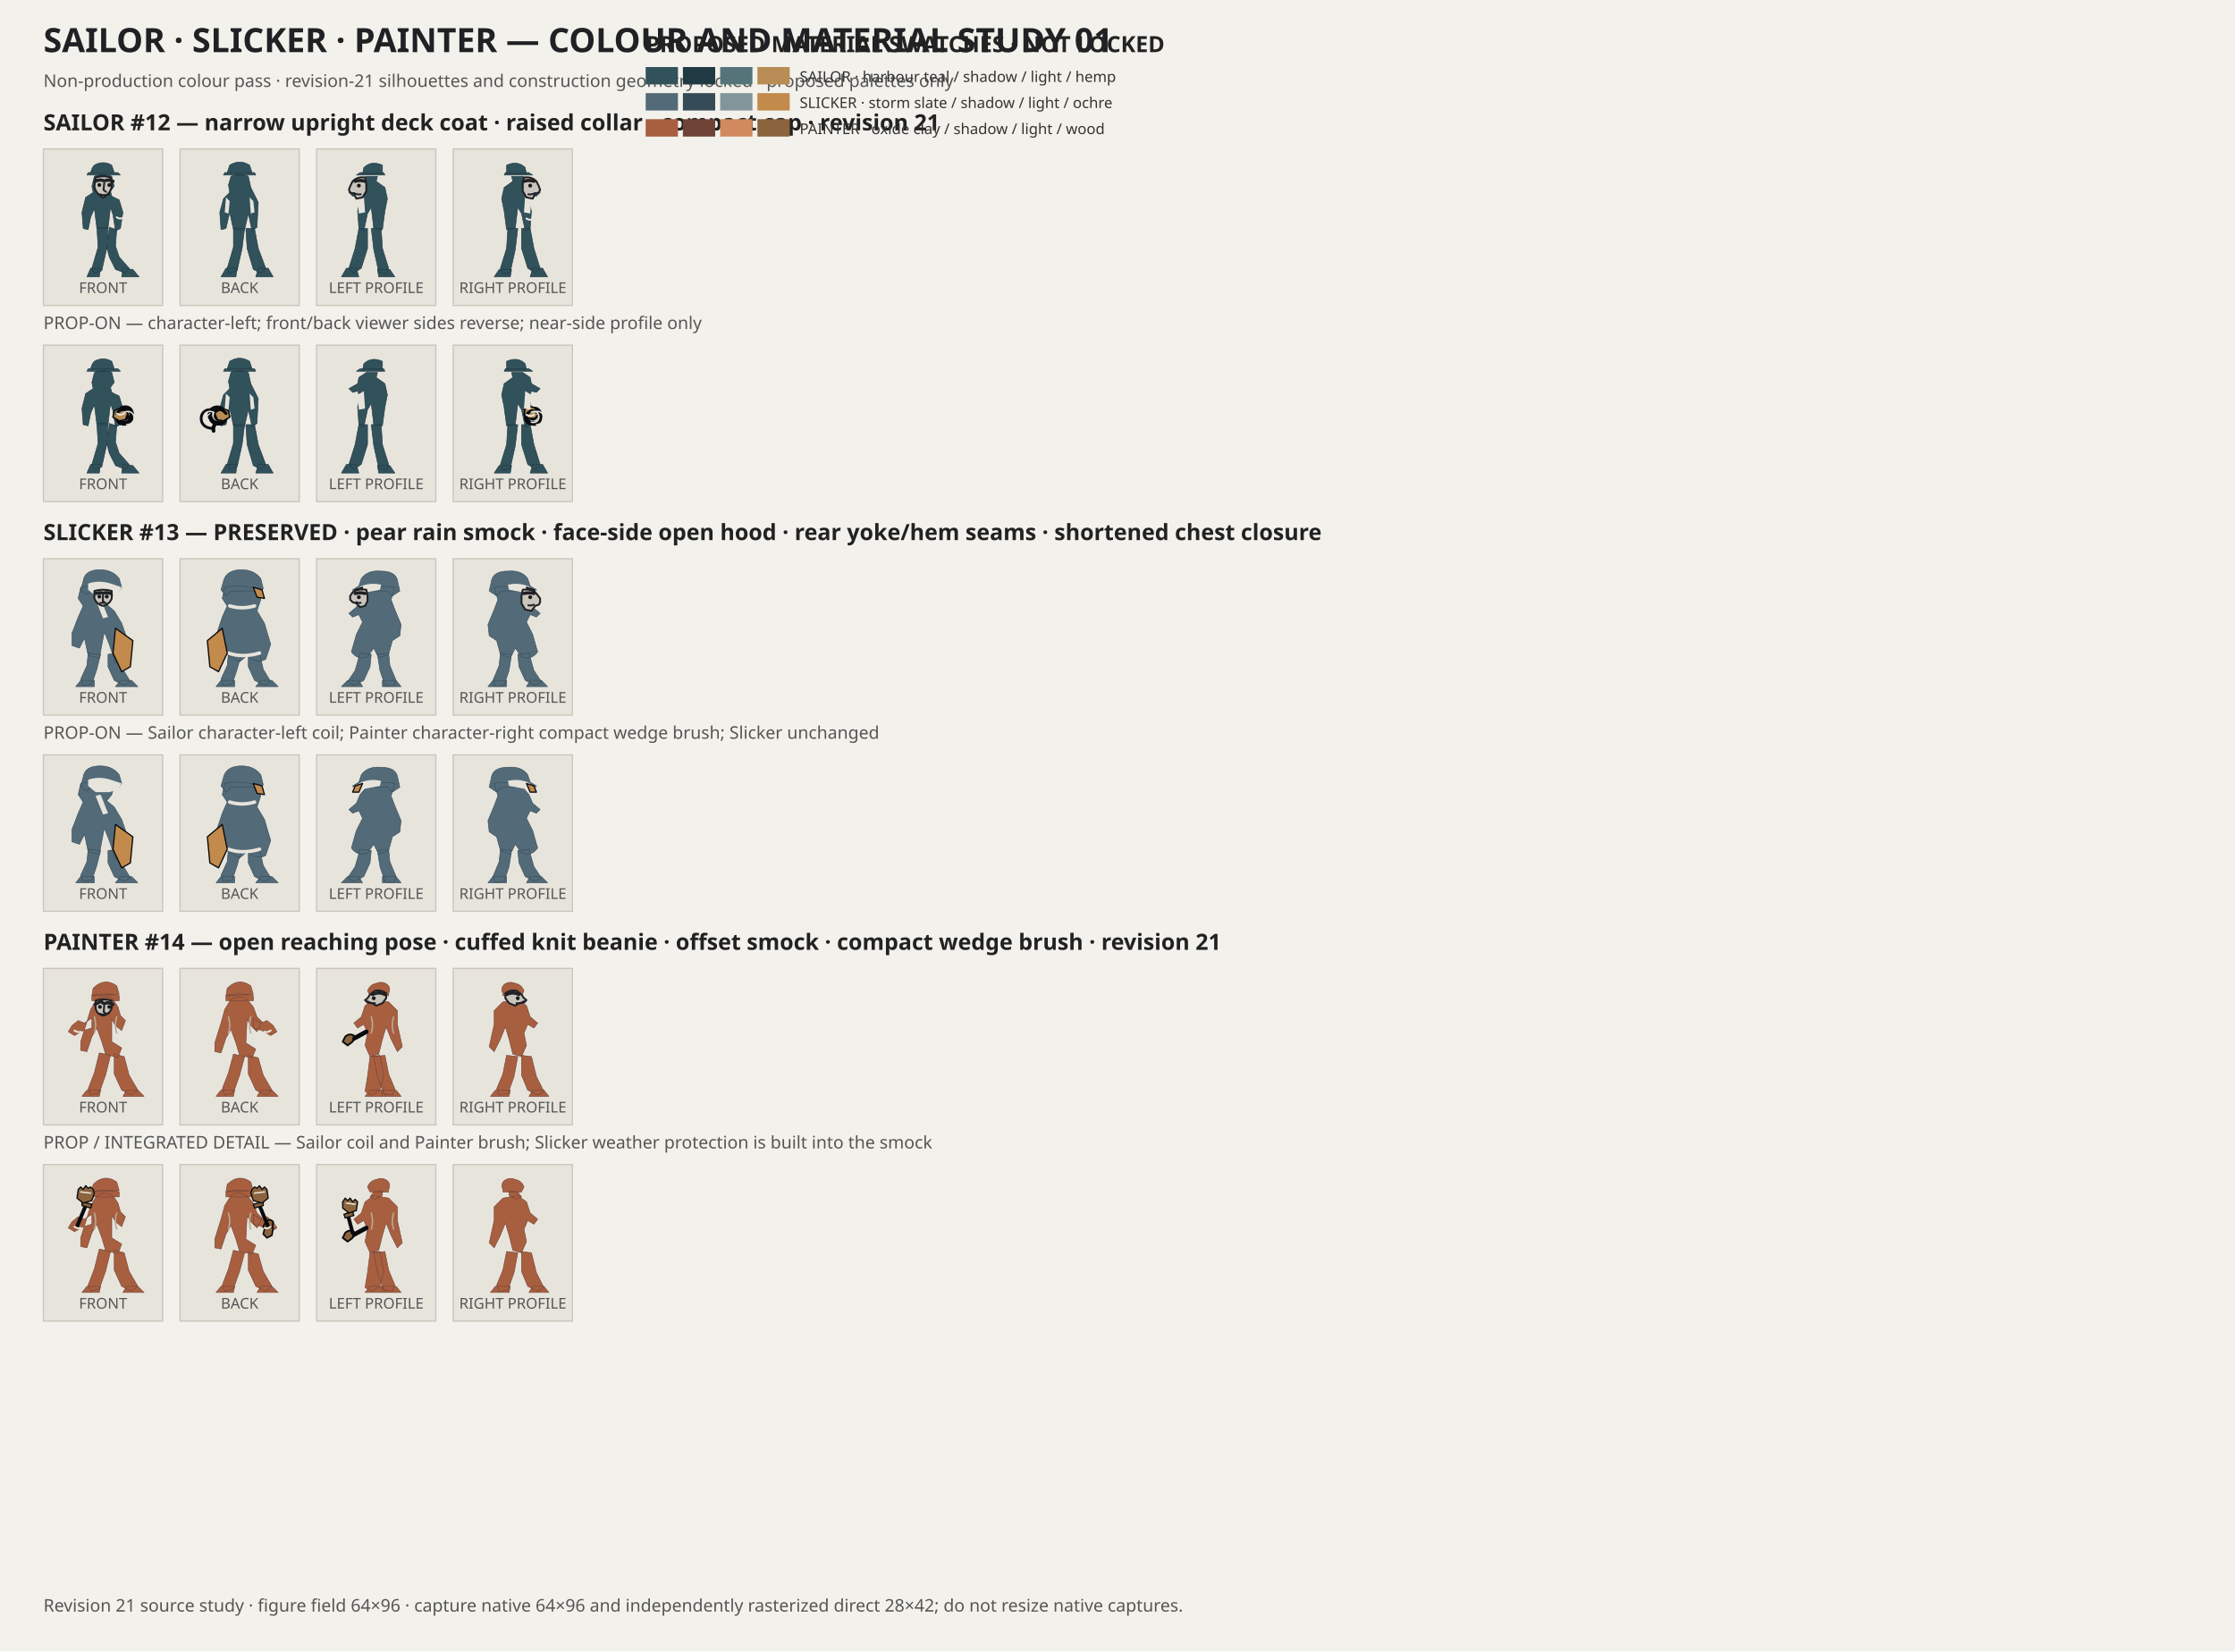
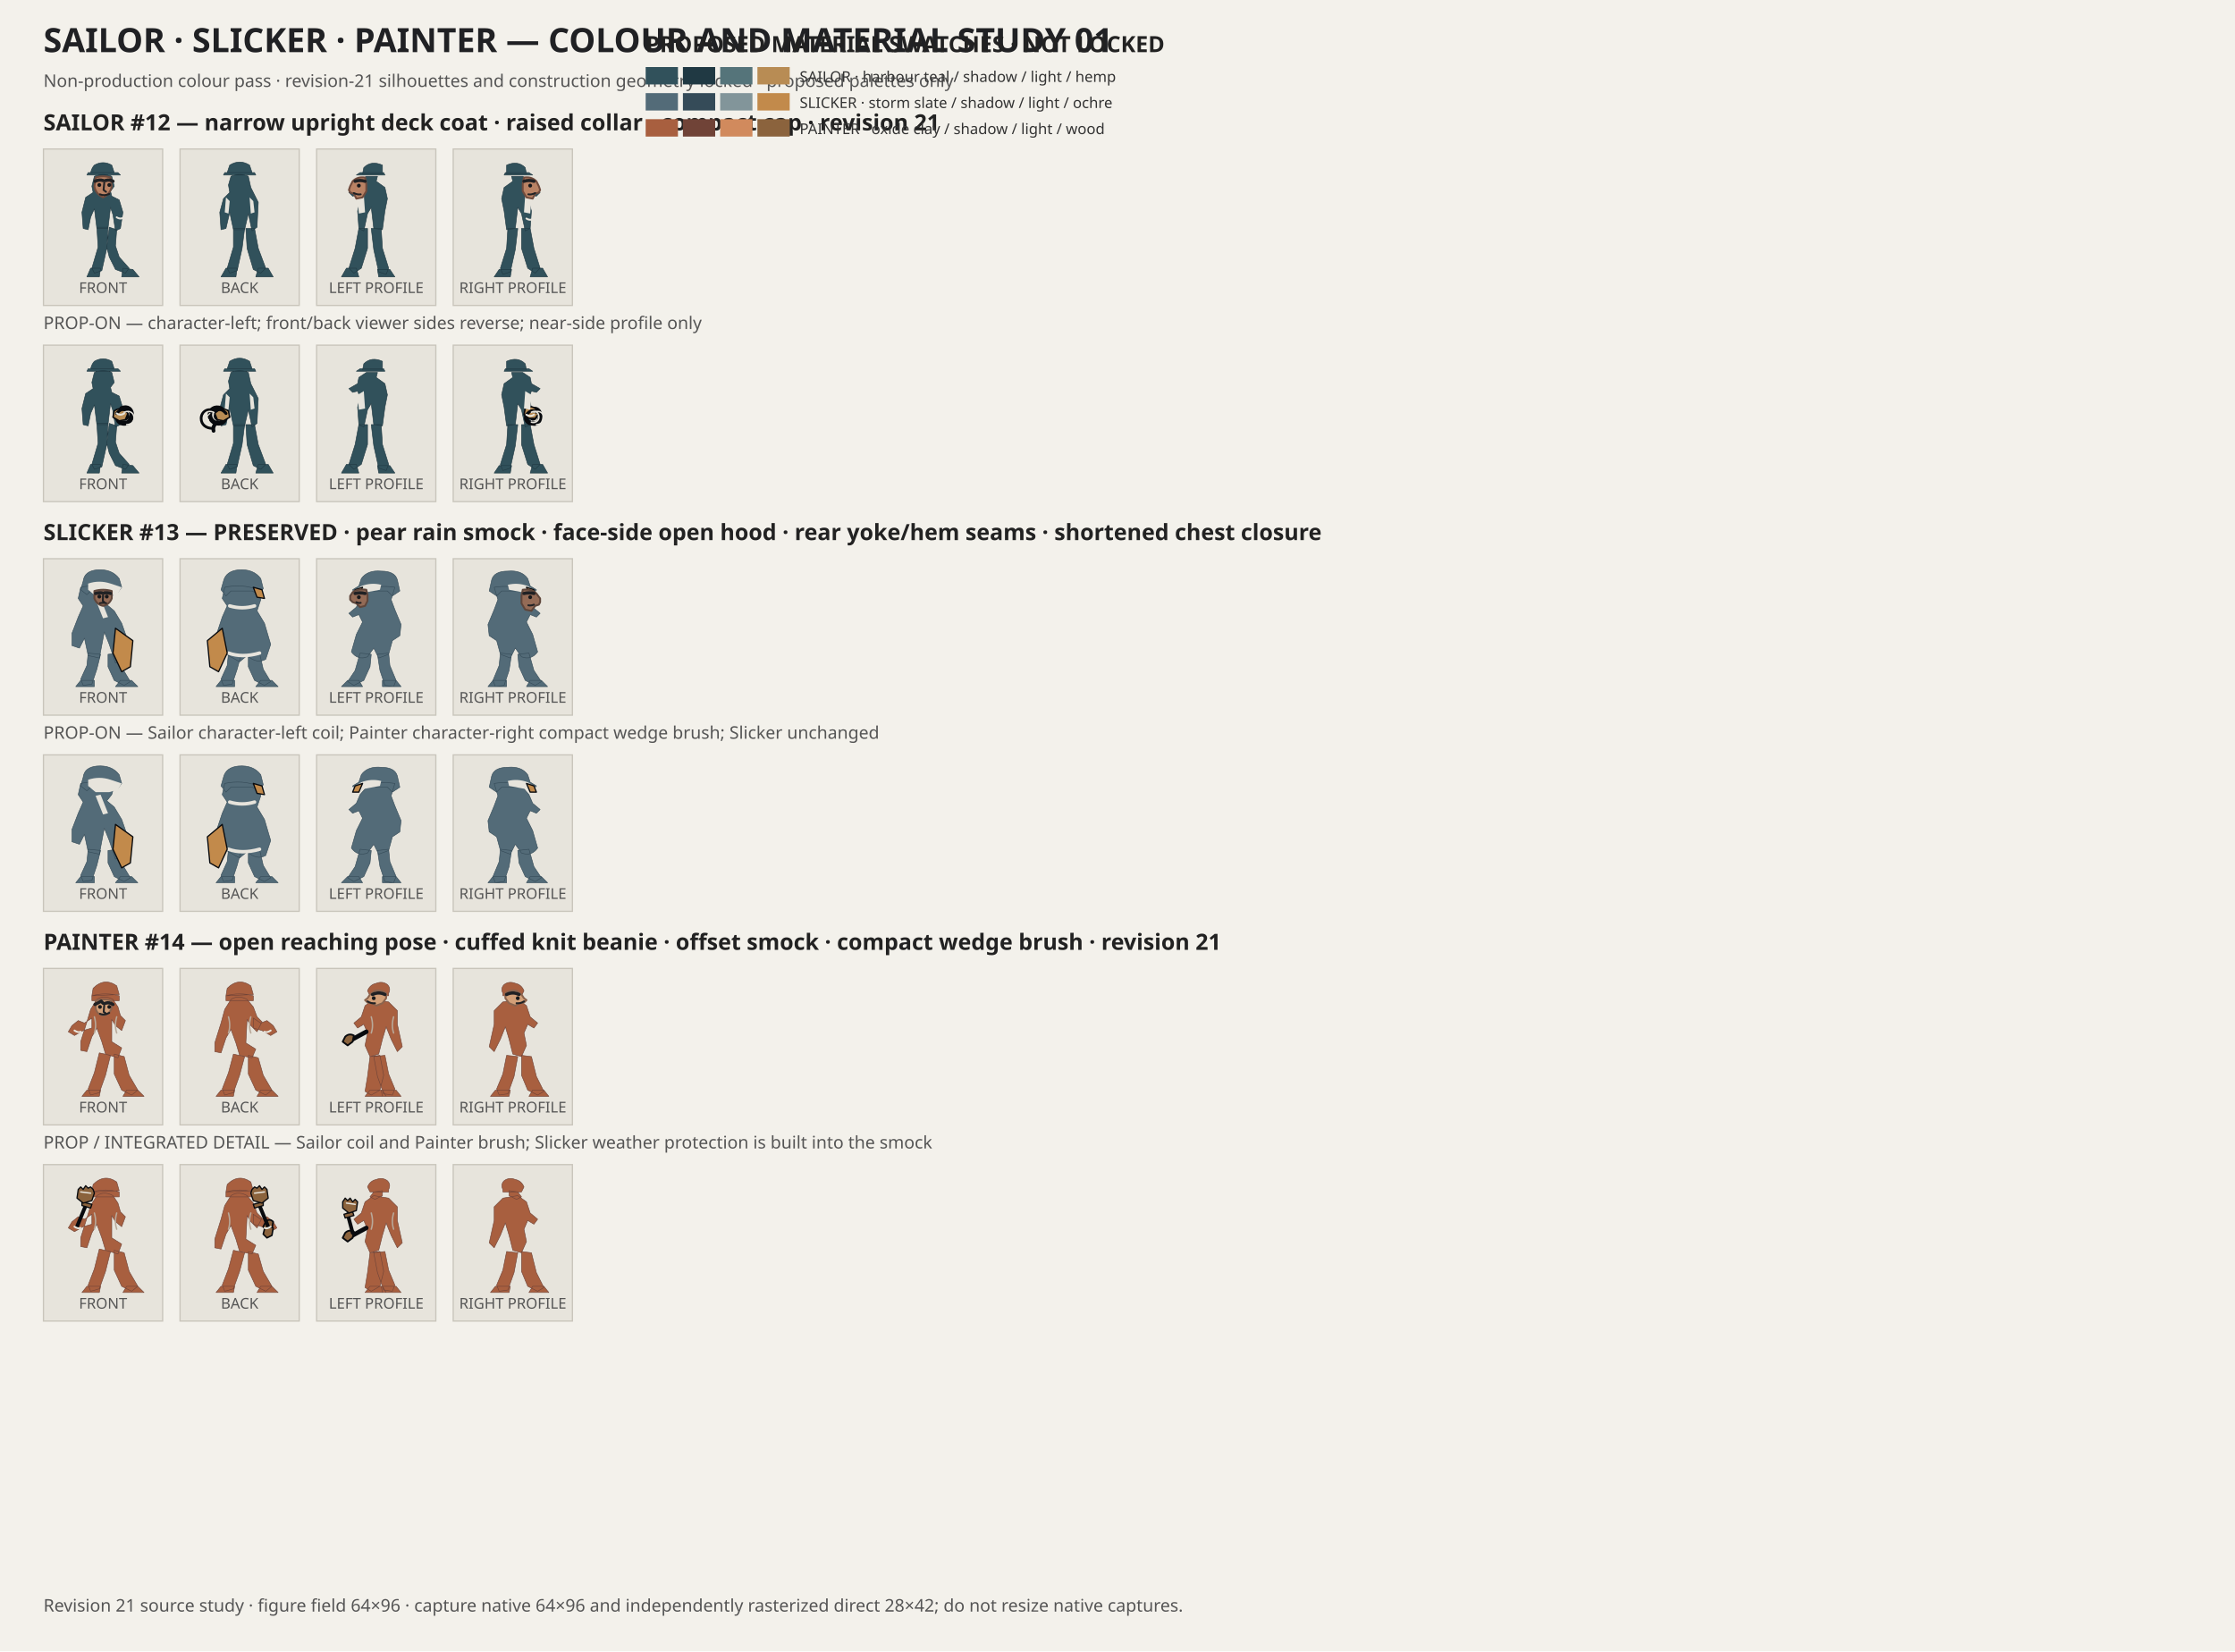
<svg xmlns="http://www.w3.org/2000/svg" width="1800" height="1330" viewBox="0 0 1800 1330">
  <rect width="1800" height="1330" fill="#f3f1eb" />
-   <style>.head{font:700 27px sans-serif;fill:#202124}.sub{font:14px sans-serif;fill:#555}.name{font:700 18px sans-serif;fill:#222}.lab{font:12px sans-serif;fill:#555}.panel{fill:#e7e4dc;stroke:#c9c5bb}.sil{fill:#080a0e;stroke:#080a0e;stroke-linejoin:round;stroke-linecap:round}.sil{stroke-width:0.45}.colour-note{font:12px sans-serif;fill:#333}.swatch-label{font:11px sans-serif;fill:#333}g[transform="translate(35 120)"] .sil{fill:#31515B!important;stroke:#203943!important} g[transform="translate(35 120)"] .sil path[fill="#080a0e"]{fill:#B88C54!important}g[transform="translate(145 120)"] .sil{fill:#31515B!important;stroke:#203943!important} g[transform="translate(145 120)"] .sil path[fill="#080a0e"]{fill:#B88C54!important}g[transform="translate(255 120)"] .sil{fill:#31515B!important;stroke:#203943!important} g[transform="translate(255 120)"] .sil path[fill="#080a0e"]{fill:#B88C54!important}g[transform="translate(365 120)"] .sil{fill:#31515B!important;stroke:#203943!important} g[transform="translate(365 120)"] .sil path[fill="#080a0e"]{fill:#B88C54!important}g[transform="translate(35 278)"] .sil{fill:#31515B!important;stroke:#203943!important} g[transform="translate(35 278)"] .sil path[fill="#080a0e"]{fill:#B88C54!important}g[transform="translate(145 278)"] .sil{fill:#31515B!important;stroke:#203943!important} g[transform="translate(145 278)"] .sil path[fill="#080a0e"]{fill:#B88C54!important}g[transform="translate(255 278)"] .sil{fill:#31515B!important;stroke:#203943!important} g[transform="translate(255 278)"] .sil path[fill="#080a0e"]{fill:#B88C54!important}g[transform="translate(365 278)"] .sil{fill:#31515B!important;stroke:#203943!important} g[transform="translate(365 278)"] .sil path[fill="#080a0e"]{fill:#B88C54!important}g[transform="translate(35 450)"] .sil{fill:#536B78!important;stroke:#354B58!important} g[transform="translate(35 450)"] .sil path[fill="#080a0e"]{fill:#C28A4B!important}g[transform="translate(145 450)"] .sil{fill:#536B78!important;stroke:#354B58!important} g[transform="translate(145 450)"] .sil path[fill="#080a0e"]{fill:#C28A4B!important}g[transform="translate(255 450)"] .sil{fill:#536B78!important;stroke:#354B58!important} g[transform="translate(255 450)"] .sil path[fill="#080a0e"]{fill:#C28A4B!important}g[transform="translate(365 450)"] .sil{fill:#536B78!important;stroke:#354B58!important} g[transform="translate(365 450)"] .sil path[fill="#080a0e"]{fill:#C28A4B!important}g[transform="translate(35 608)"] .sil{fill:#536B78!important;stroke:#354B58!important} g[transform="translate(35 608)"] .sil path[fill="#080a0e"]{fill:#C28A4B!important}g[transform="translate(145 608)"] .sil{fill:#536B78!important;stroke:#354B58!important} g[transform="translate(145 608)"] .sil path[fill="#080a0e"]{fill:#C28A4B!important}g[transform="translate(255 608)"] .sil{fill:#536B78!important;stroke:#354B58!important} g[transform="translate(255 608)"] .sil path[fill="#080a0e"]{fill:#C28A4B!important}g[transform="translate(365 608)"] .sil{fill:#536B78!important;stroke:#354B58!important} g[transform="translate(365 608)"] .sil path[fill="#080a0e"]{fill:#C28A4B!important}g[transform="translate(35 780)"] .sil{fill:#A85F3F!important;stroke:#704337!important} g[transform="translate(35 780)"] .sil path[fill="#080a0e"]{fill:#8B633D!important}g[transform="translate(145 780)"] .sil{fill:#A85F3F!important;stroke:#704337!important} g[transform="translate(145 780)"] .sil path[fill="#080a0e"]{fill:#8B633D!important}g[transform="translate(255 780)"] .sil{fill:#A85F3F!important;stroke:#704337!important} g[transform="translate(255 780)"] .sil path[fill="#080a0e"]{fill:#8B633D!important}g[transform="translate(365 780)"] .sil{fill:#A85F3F!important;stroke:#704337!important} g[transform="translate(365 780)"] .sil path[fill="#080a0e"]{fill:#8B633D!important}g[transform="translate(35 938)"] .sil{fill:#A85F3F!important;stroke:#704337!important} g[transform="translate(35 938)"] .sil path[fill="#080a0e"]{fill:#8B633D!important}g[transform="translate(145 938)"] .sil{fill:#A85F3F!important;stroke:#704337!important} g[transform="translate(145 938)"] .sil path[fill="#080a0e"]{fill:#8B633D!important}g[transform="translate(255 938)"] .sil{fill:#A85F3F!important;stroke:#704337!important} g[transform="translate(255 938)"] .sil path[fill="#080a0e"]{fill:#8B633D!important}g[transform="translate(365 938)"] .sil{fill:#A85F3F!important;stroke:#704337!important} g[transform="translate(365 938)"] .sil path[fill="#080a0e"]{fill:#8B633D!important}</style>
+   <style>.head{font:700 27px sans-serif;fill:#202124}.sub{font:14px sans-serif;fill:#555}.name{font:700 18px sans-serif;fill:#222}.lab{font:12px sans-serif;fill:#555}.panel{fill:#e7e4dc;stroke:#c9c5bb}.sil{fill:#080a0e;stroke:#080a0e;stroke-linejoin:round;stroke-linecap:round}.sil{stroke-width:0.45}.colour-note{font:12px sans-serif;fill:#333}.swatch-label{font:11px sans-serif;fill:#333}
+ #sailor-front&gt;path:first-child,#sailor-left&gt;g&gt;path:first-child,#sailor-right&gt;path:first-child{fill:#B98264;stroke:#704B3D}
+ #slicker-front&gt;path:first-child,#slicker-left&gt;g&gt;path:first-child,#slicker-right&gt;path:first-child{fill:#946B56;stroke:#5F463B}
+ #painter-front&gt;path:first-child,#painter-left&gt;g&gt;path:first-child,#painter-right&gt;path:first-child{fill:#D3A078;stroke:#8B634D}g[transform="translate(35 120)"] .sil{fill:#31515B!important;stroke:#203943!important} g[transform="translate(35 120)"] .sil path[fill="#080a0e"]{fill:#B88C54!important}g[transform="translate(145 120)"] .sil{fill:#31515B!important;stroke:#203943!important} g[transform="translate(145 120)"] .sil path[fill="#080a0e"]{fill:#B88C54!important}g[transform="translate(255 120)"] .sil{fill:#31515B!important;stroke:#203943!important} g[transform="translate(255 120)"] .sil path[fill="#080a0e"]{fill:#B88C54!important}g[transform="translate(365 120)"] .sil{fill:#31515B!important;stroke:#203943!important} g[transform="translate(365 120)"] .sil path[fill="#080a0e"]{fill:#B88C54!important}g[transform="translate(35 278)"] .sil{fill:#31515B!important;stroke:#203943!important} g[transform="translate(35 278)"] .sil path[fill="#080a0e"]{fill:#B88C54!important}g[transform="translate(145 278)"] .sil{fill:#31515B!important;stroke:#203943!important} g[transform="translate(145 278)"] .sil path[fill="#080a0e"]{fill:#B88C54!important}g[transform="translate(255 278)"] .sil{fill:#31515B!important;stroke:#203943!important} g[transform="translate(255 278)"] .sil path[fill="#080a0e"]{fill:#B88C54!important}g[transform="translate(365 278)"] .sil{fill:#31515B!important;stroke:#203943!important} g[transform="translate(365 278)"] .sil path[fill="#080a0e"]{fill:#B88C54!important}g[transform="translate(35 450)"] .sil{fill:#536B78!important;stroke:#354B58!important} g[transform="translate(35 450)"] .sil path[fill="#080a0e"]{fill:#C28A4B!important}g[transform="translate(145 450)"] .sil{fill:#536B78!important;stroke:#354B58!important} g[transform="translate(145 450)"] .sil path[fill="#080a0e"]{fill:#C28A4B!important}g[transform="translate(255 450)"] .sil{fill:#536B78!important;stroke:#354B58!important} g[transform="translate(255 450)"] .sil path[fill="#080a0e"]{fill:#C28A4B!important}g[transform="translate(365 450)"] .sil{fill:#536B78!important;stroke:#354B58!important} g[transform="translate(365 450)"] .sil path[fill="#080a0e"]{fill:#C28A4B!important}g[transform="translate(35 608)"] .sil{fill:#536B78!important;stroke:#354B58!important} g[transform="translate(35 608)"] .sil path[fill="#080a0e"]{fill:#C28A4B!important}g[transform="translate(145 608)"] .sil{fill:#536B78!important;stroke:#354B58!important} g[transform="translate(145 608)"] .sil path[fill="#080a0e"]{fill:#C28A4B!important}g[transform="translate(255 608)"] .sil{fill:#536B78!important;stroke:#354B58!important} g[transform="translate(255 608)"] .sil path[fill="#080a0e"]{fill:#C28A4B!important}g[transform="translate(365 608)"] .sil{fill:#536B78!important;stroke:#354B58!important} g[transform="translate(365 608)"] .sil path[fill="#080a0e"]{fill:#C28A4B!important}g[transform="translate(35 780)"] .sil{fill:#A85F3F!important;stroke:#704337!important} g[transform="translate(35 780)"] .sil path[fill="#080a0e"]{fill:#8B633D!important}g[transform="translate(145 780)"] .sil{fill:#A85F3F!important;stroke:#704337!important} g[transform="translate(145 780)"] .sil path[fill="#080a0e"]{fill:#8B633D!important}g[transform="translate(255 780)"] .sil{fill:#A85F3F!important;stroke:#704337!important} g[transform="translate(255 780)"] .sil path[fill="#080a0e"]{fill:#8B633D!important}g[transform="translate(365 780)"] .sil{fill:#A85F3F!important;stroke:#704337!important} g[transform="translate(365 780)"] .sil path[fill="#080a0e"]{fill:#8B633D!important}g[transform="translate(35 938)"] .sil{fill:#A85F3F!important;stroke:#704337!important} g[transform="translate(35 938)"] .sil path[fill="#080a0e"]{fill:#8B633D!important}g[transform="translate(145 938)"] .sil{fill:#A85F3F!important;stroke:#704337!important} g[transform="translate(145 938)"] .sil path[fill="#080a0e"]{fill:#8B633D!important}g[transform="translate(255 938)"] .sil{fill:#A85F3F!important;stroke:#704337!important} g[transform="translate(255 938)"] .sil path[fill="#080a0e"]{fill:#8B633D!important}g[transform="translate(365 938)"] .sil{fill:#A85F3F!important;stroke:#704337!important} g[transform="translate(365 938)"] .sil path[fill="#080a0e"]{fill:#8B633D!important}</style>
  <text x="35" y="42" class="head">SAILOR · SLICKER · PAINTER — COLOUR AND MATERIAL STUDY 01</text>
  <text x="35" y="70" class="sub">Non-production colour pass · revision-21 silhouettes and construction geometry locked · proposed palettes only</text>
  <text x="35" y="105" class="name">SAILOR #12 — narrow upright deck coat · raised collar · compact cap · revision 21</text>
  <g transform="translate(35 120)">
    <rect width="96" height="126" class="panel" />
    <g transform="translate(16 8)">
      <g transform="" class="sil">
        <path d="M25 5 Q32 1 39 5 L41 11 L22 11 Q23 7 25 5Z M20 11 L44 11 L46 13 L19 13Z M25 14 Q32 11 39 14 L41 22 L38 26 L39 30 L45 33 L48 43 L46 56 L42 58 L40 45 L38 39 L36 56 L27 56 L25 40 L22 47 L20 57 L16 56 L15 43 L18 31 L24 27 L23 22Z M27 55 L36 55 L35 72 L31 90 L25 92 L23 88 L28 71Z M37 55 L43 57 L42 70 L45 79 L53 88 L50 92 L42 89 L37 79 L35 71Z M22 88 L30 88 L29 95 L19 95Z M48 88 L56 89 L61 95 L47 95Z" />
        <path d="M43 47 Q46 49 49 47" fill="none" stroke="#e7e4dc" stroke-width="1.5" stroke-linecap="round" />
      </g>
    </g>
    <text x="48" y="116" text-anchor="middle" class="lab">FRONT</text>
  </g>
  <g transform="translate(145 120)">
    <rect width="96" height="126" class="panel" />
    <g transform="translate(16 8)">
      <g transform="" class="sil">
        <path d="M24 5 Q32 0 40 5 L42 11 L22 11Z M20 11 L44 11 L45 13 L19 13Z M25 14 Q32 11 39 14 L41 23 L44 29 L47 35 L46 55 L42 58 L39 44 L36 57 L27 57 L24 43 L21 56 L17 57 L16 43 L19 32 L24 27 L23 21Z M27 56 L36 56 L34 72 L30 90 L24 92 L22 88 L27 71Z M37 56 L44 56 L47 72 L53 88 L49 92 L43 89 L38 72Z M21 88 L30 88 L29 95 L17 95Z M47 88 L55 88 L59 95 L45 95Z" />
        <path d="M21 31 L24 34 L23 44 L20 43Z M40 31 L43 34 L44 43 L41 44Z" fill="#e7e4dc" stroke="none" />
      </g>
    </g>
    <text x="48" y="116" text-anchor="middle" class="lab">BACK</text>
  </g>
  <g transform="translate(255 120)">
    <rect width="96" height="126" class="panel" />
    <g transform="translate(16 8)">
      <g transform="translate(64 0) scale(-1 1)" class="sil">
        <path d="M27 5 Q36 1 42 7 L43 12 L27 12Z M26 11 L45 11 L48 13 L25 13Z M40 14 L46 18 L47 23 L54 27 L51 30 L47 29 L45 34 L47 42 L46 56 L42 58 L39 44 L36 39 L34 56 L27 57 L25 42 L23 32 L25 23 L32 18 L31 14Z M28 56 L36 56 L34 73 L30 91 L24 93 L22 88 L27 72Z M39 56 L46 56 L49 72 L54 88 L50 92 L44 88 L39 72Z M21 89 L31 89 L30 95 L17 95Z M48 88 L56 88 L60 95 L46 95Z" />
        <path d="M42 29 L47 32 L46 44 L41 43Z" fill="#e7e4dc" stroke="none" />
      </g>
    </g>
    <text x="48" y="116" text-anchor="middle" class="lab">LEFT PROFILE</text>
  </g>
  <g transform="translate(365 120)">
    <rect width="96" height="126" class="panel" />
    <g transform="translate(16 8)">
      <g transform="" class="sil">
        <path d="M27 5 Q36 1 42 7 L43 12 L27 12Z M26 11 L45 11 L48 13 L25 13Z M40 14 L46 18 L47 23 L54 27 L51 30 L47 29 L45 34 L47 42 L46 56 L42 58 L39 44 L36 39 L34 56 L27 57 L25 42 L23 32 L25 23 L32 18 L31 14Z M28 56 L36 56 L34 73 L30 91 L24 93 L22 88 L27 72Z M39 56 L46 56 L49 72 L54 88 L50 92 L44 88 L39 72Z M21 89 L31 89 L30 95 L17 95Z M48 88 L56 88 L60 95 L46 95Z" />
        <path d="M42 29 L47 32 L46 44 L41 43Z" fill="#e7e4dc" stroke="none" />
        <path d="M43 48 Q46 50 49 48" fill="none" stroke="#e7e4dc" stroke-width="1.5" stroke-linecap="round" />
      </g>
    </g>
    <text x="48" y="116" text-anchor="middle" class="lab">RIGHT PROFILE</text>
  </g>
  <text x="35" y="265" class="sub">PROP-ON — character-left; front/back viewer sides reverse; near-side profile only</text>
  <g transform="translate(35 278)">
    <rect width="96" height="126" class="panel" />
    <g transform="translate(16 8)">
      <g transform="" class="sil">
        <path d="M25 5 Q32 1 39 5 L41 11 L22 11 Q23 7 25 5Z M20 11 L44 11 L46 13 L19 13Z M25 14 Q32 11 39 14 L41 22 L38 26 L39 30 L45 33 L48 43 L46 56 L42 58 L40 45 L38 39 L36 56 L27 56 L25 40 L22 47 L20 57 L16 56 L15 43 L18 31 L24 27 L23 22Z M27 55 L36 55 L35 72 L31 90 L25 92 L23 88 L28 71Z M37 55 L43 57 L42 70 L45 79 L53 88 L50 92 L42 89 L37 79 L35 71Z M22 88 L30 88 L29 95 L19 95Z M48 88 L56 89 L61 95 L47 95Z" />
        <path d="M47 43 C52 41 55 44 55 48 C55 52 53 55 49 55 C45 55 43 52 44 49 C45 46 48 45 50 47 C52 49 51 51 49 51" fill="none" stroke="#080a0e" stroke-width="3.8" stroke-linecap="round" />
        <path d="M41 45 Q45 42 49 44 L52 47 L50 52 L45 53 L40 50Z" fill="#080a0e" stroke="#080a0e" stroke-width="1.2" />
        <path d="M43 47 Q47 42 51 45" fill="none" stroke="#080a0e" stroke-width="2.4" stroke-linecap="round" />
        <path d="M43 47 Q46 49 49 47" fill="none" stroke="#e7e4dc" stroke-width="1.5" stroke-linecap="round" />
        <path d="M49 46 C54 44 57 47 57 51 C57 54 54 56 51 56" fill="none" stroke="#e7e4dc" stroke-width="1.15" stroke-linecap="round" />
      </g>
    </g>
    <text x="48" y="116" text-anchor="middle" class="lab">FRONT</text>
  </g>
  <g transform="translate(145 278)">
    <rect width="96" height="126" class="panel" />
    <g transform="translate(16 8)">
      <g transform="" class="sil">
        <path d="M24 5 Q32 0 40 5 L42 11 L22 11Z M20 11 L44 11 L45 13 L19 13Z M25 14 Q32 11 39 14 L41 23 L44 29 L47 35 L46 55 L42 58 L39 44 L36 57 L27 57 L24 43 L21 56 L17 57 L16 43 L19 32 L24 27 L23 21Z M27 56 L36 56 L34 72 L30 90 L24 92 L22 88 L27 71Z M37 56 L44 56 L47 72 L53 88 L49 92 L43 89 L38 72Z M21 88 L30 88 L29 95 L17 95Z M47 88 L55 88 L59 95 L45 95Z" />
        <path d="M17 43 C12 41 8 44 8 48 C8 52 11 55 15 55 C19 55 21 52 20 49 C19 46 16 45 14 47 C12 49 13 51 15 51" fill="none" stroke="#080a0e" stroke-width="3.6" stroke-linecap="round" />
        <path d="M23 45 Q19 42 15 44 L12 47 L14 52 L19 53 L24 50Z" fill="#080a0e" stroke="#080a0e" stroke-width="1.2" />
        <path d="M21 31 L24 34 L23 44 L20 43Z M40 31 L43 34 L44 43 L41 44Z" fill="#e7e4dc" stroke="none" />
        <path d="M21 47 Q17 42 13 45" fill="none" stroke="#080a0e" stroke-width="2.4" stroke-linecap="round" />
        <path d="M14 54 Q10 57 11 61" fill="none" stroke="#080a0e" stroke-width="3" stroke-linecap="round" />
        <path d="M12 45 C6 42 1 46 1 51 C1 56 5 59 10 59" fill="none" stroke="#080a0e" stroke-width="2.2" stroke-linecap="round" />
        <path d="M11 46 C6 44 3 47 3 51 C3 54 6 56 9 56" fill="none" stroke="#e7e4dc" stroke-width="1.15" stroke-linecap="round" />
        <path d="M8 47 L6 49 M7 52 L5 53" fill="none" stroke="#e7e4dc" stroke-width="0.9" stroke-linecap="round" />
      </g>
    </g>
    <text x="48" y="116" text-anchor="middle" class="lab">BACK</text>
  </g>
  <g transform="translate(255 278)">
    <rect width="96" height="126" class="panel" />
    <g transform="translate(16 8)">
      <g transform="translate(64 0) scale(-1 1)" class="sil">
        <path d="M27 5 Q36 1 42 7 L43 12 L27 12Z M26 11 L45 11 L48 13 L25 13Z M40 14 L46 18 L47 23 L54 27 L51 30 L47 29 L45 34 L47 42 L46 56 L42 58 L39 44 L36 39 L34 56 L27 57 L25 42 L23 32 L25 23 L32 18 L31 14Z M28 56 L36 56 L34 73 L30 91 L24 93 L22 88 L27 72Z M39 56 L46 56 L49 72 L54 88 L50 92 L44 88 L39 72Z M21 89 L31 89 L30 95 L17 95Z M48 88 L56 88 L60 95 L46 95Z" />
        <path d="M42 29 L47 32 L46 44 L41 43Z" fill="#e7e4dc" stroke="none" />
      </g>
    </g>
    <text x="48" y="116" text-anchor="middle" class="lab">LEFT PROFILE</text>
  </g>
  <g transform="translate(365 278)">
    <rect width="96" height="126" class="panel" />
    <g transform="translate(16 8)">
      <g transform="" class="sil">
        <path d="M27 5 Q36 1 42 7 L43 12 L27 12Z M26 11 L45 11 L48 13 L25 13Z M40 14 L46 18 L47 23 L54 27 L51 30 L47 29 L45 34 L47 42 L46 56 L42 58 L39 44 L36 39 L34 56 L27 57 L25 42 L23 32 L25 23 L32 18 L31 14Z M28 56 L36 56 L34 73 L30 91 L24 93 L22 88 L27 72Z M39 56 L46 56 L49 72 L54 88 L50 92 L44 88 L39 72Z M21 89 L31 89 L30 95 L17 95Z M48 88 L56 88 L60 95 L46 95Z" />
        <path d="M47 44 C51 42 54 45 54 49 C54 53 52 56 48 55 C44 55 42 52 43 49 C44 46 47 45 49 47 C51 49 50 51 48 51" fill="none" stroke="#080a0e" stroke-width="3.6" stroke-linecap="round" />
        <path d="M42 43 Q46 40 50 43 L53 47 L50 51 L45 51 L41 48Z" fill="#080a0e" stroke="#080a0e" stroke-width="1.2" />
        <path d="M42 29 L47 32 L46 44 L41 43Z" fill="#e7e4dc" stroke="none" />
        <path d="M43 48 Q47 43 51 46" fill="none" stroke="#080a0e" stroke-width="2.4" stroke-linecap="round" />
        <path d="M43 48 Q46 50 49 48" fill="none" stroke="#e7e4dc" stroke-width="1.5" stroke-linecap="round" />
        <path d="M47 46 C51 44 53 47 53 50 C53 53 50 55 47 54" fill="none" stroke="#e7e4dc" stroke-width="1.25" stroke-linecap="round" />
        <path d="M49 46 C54 44 57 47 57 51 C57 54 54 56 51 56" fill="none" stroke="#e7e4dc" stroke-width="1.15" stroke-linecap="round" />
      </g>
    </g>
    <text x="48" y="116" text-anchor="middle" class="lab">RIGHT PROFILE</text>
  </g>
  <text x="35" y="435" class="name">SLICKER #13 — PRESERVED · pear rain smock · face-side open hood · rear yoke/hem seams · shortened chest closure</text>
  <g transform="translate(35 450)">
    <rect width="96" height="126" class="panel" />
    <g transform="translate(16 8)">
      <g transform="" class="sil">
        <path d="M16 10 Q17 2 27 1 Q39 0 45 8 L47 15 L44 19 L39 17 L23 17 L19 21 L14 17Z M14 15 Q28 12 41 17 L39 24 L35 29 L41 34 L47 44 L53 61 L49 73 L42 76 L37 61 L33 51 L29 72 L20 70 L17 56 L13 64 L7 62 L7 52 L12 39 L16 30 L12 24Z M20 68 L30 69 L27 81 L23 93 L16 94 L14 89 L19 78Z M36 69 L45 68 L48 81 L54 91 L49 94 L41 90 L36 79Z M14 90 L25 90 L25 95 L10 95Z M46 90 L55 90 L60 95 L42 95Z" />
        <path d="M20 12 Q29 9 38 12 L47 15 L44 20 L37 22 L26 22 L20 17Z" fill="#e7e4dc" stroke="none" />
        <path d="M26 25 L30 24 L36 39 L32 40Z" fill="#e7e4dc" stroke="none" />
        <path d="M42 48 L56 58 L54 79 L47 83 L40 68Z" fill="#080a0e" stroke="#080a0e" stroke-width="1" />
      </g>
    </g>
    <text x="48" y="116" text-anchor="middle" class="lab">FRONT</text>
  </g>
  <g transform="translate(145 450)">
    <rect width="96" height="126" class="panel" />
    <g transform="translate(16 8)">
      <g transform="" class="sil">
        <path d="M19 10 Q21 2 31 1 Q43 0 49 8 L51 16 L48 21 L42 18 L25 18 L21 22 L17 17Z M20 15 Q34 12 47 17 L49 25 L46 34 L52 44 L57 61 L53 73 Q46 77 38 70 L32 75 L23 70 L16 65 L13 54 L18 39 L22 30 L18 24Z M23 68 L33 70 L30 81 L26 93 L19 94 L17 89 L22 78Z M39 69 L48 68 L51 81 L57 91 L52 94 L44 90 L39 79Z M17 90 L28 90 L28 95 L13 95Z M49 90 L58 90 L63 95 L45 95Z" />
        <path d="M24 30 Q34 33 44 30" fill="none" stroke="#e7e4dc" stroke-width="2.8" stroke-linecap="round" />
        <path d="M23 68 Q34 72 48 68" fill="none" stroke="#e7e4dc" stroke-width="2.8" stroke-linecap="round" />
        <path d="M43 15 L50 17 L52 24 L46 23Z" fill="#080a0e" stroke="#080a0e" stroke-width="1" />
        <path d="M18 48 L6 58 L8 79 L15 83 L22 68Z" fill="#080a0e" stroke="#080a0e" stroke-width="1" />
      </g>
    </g>
    <text x="48" y="116" text-anchor="middle" class="lab">BACK</text>
  </g>
  <g transform="translate(255 450)">
    <rect width="96" height="126" class="panel" />
    <g transform="translate(16 8)">
      <g transform="translate(64 0) scale(-1 1)" class="sil">
        <path d="M15 9 Q17 2 28 2 Q39 1 44 8 L46 14 L51 17 L49 21 L43 18 L23 18 L19 22 L13 18Z M17 15 Q30 13 39 17 L45 24 L48 31 L54 36 L51 39 L46 37 L43 43 L48 53 L52 67 Q47 74 39 71 L34 64 L30 72 L22 69 L19 58 L13 54 L12 45 L17 33 L20 25Z M22 68 L31 69 L29 82 L25 94 L18 95 L16 90 L21 78Z M36 69 L45 68 L49 82 L55 91 L50 94 L42 90 L37 79Z M16 90 L27 90 L27 95 L12 95Z M46 90 L55 90 L60 95 L43 95Z" />
        <path d="M28 13 Q36 11 44 14 L52 19 L45 20 L29 17Z" fill="#e7e4dc" stroke="none" />
        <path d="M43 15 L49 17 L51 22 L46 22Z" fill="#080a0e" stroke="#080a0e" stroke-width="1" />
      </g>
    </g>
    <text x="48" y="116" text-anchor="middle" class="lab">LEFT PROFILE</text>
  </g>
  <g transform="translate(365 450)">
    <rect width="96" height="126" class="panel" />
    <g transform="translate(16 8)">
      <g transform="" class="sil">
        <path d="M15 9 Q17 2 28 2 Q39 1 44 8 L46 14 L51 17 L49 21 L43 18 L23 18 L19 22 L13 18Z M17 15 Q30 13 39 17 L45 24 L48 31 L54 36 L51 39 L46 37 L43 43 L48 53 L52 67 Q47 74 39 71 L34 64 L30 72 L22 69 L19 58 L13 54 L12 45 L17 33 L20 25Z M22 68 L31 69 L29 82 L25 94 L18 95 L16 90 L21 78Z M36 69 L45 68 L49 82 L55 91 L50 94 L42 90 L37 79Z M16 90 L27 90 L27 95 L12 95Z M46 90 L55 90 L60 95 L43 95Z" />
        <path d="M28 13 Q36 11 44 14 L52 19 L45 20 L29 17Z" fill="#e7e4dc" stroke="none" />
        <path d="M43 15 L49 17 L51 22 L46 22Z" fill="#080a0e" stroke="#080a0e" stroke-width="1" />
      </g>
    </g>
    <text x="48" y="116" text-anchor="middle" class="lab">RIGHT PROFILE</text>
  </g>
  <text x="35" y="595" class="sub">PROP-ON — Sailor character-left coil; Painter character-right compact wedge brush; Slicker unchanged</text>
  <g transform="translate(35 608)">
    <rect width="96" height="126" class="panel" />
    <g transform="translate(16 8)">
      <g transform="" class="sil">
        <path d="M16 10 Q17 2 27 1 Q39 0 45 8 L47 15 L44 19 L39 17 L23 17 L19 21 L14 17Z M14 15 Q28 12 41 17 L39 24 L35 29 L41 34 L47 44 L53 61 L49 73 L42 76 L37 61 L33 51 L29 72 L20 70 L17 56 L13 64 L7 62 L7 52 L12 39 L16 30 L12 24Z M20 68 L30 69 L27 81 L23 93 L16 94 L14 89 L19 78Z M36 69 L45 68 L48 81 L54 91 L49 94 L41 90 L36 79Z M14 90 L25 90 L25 95 L10 95Z M46 90 L55 90 L60 95 L42 95Z" />
        <path d="M20 12 Q29 9 38 12 L47 15 L44 20 L37 22 L26 22 L20 17Z" fill="#e7e4dc" stroke="none" />
        <path d="M26 25 L30 24 L36 39 L32 40Z" fill="#e7e4dc" stroke="none" />
        <path d="M42 48 L56 58 L54 79 L47 83 L40 68Z" fill="#080a0e" stroke="#080a0e" stroke-width="1" />
      </g>
    </g>
    <text x="48" y="116" text-anchor="middle" class="lab">FRONT</text>
  </g>
  <g transform="translate(145 608)">
    <rect width="96" height="126" class="panel" />
    <g transform="translate(16 8)">
      <g transform="" class="sil">
        <path d="M19 10 Q21 2 31 1 Q43 0 49 8 L51 16 L48 21 L42 18 L25 18 L21 22 L17 17Z M20 15 Q34 12 47 17 L49 25 L46 34 L52 44 L57 61 L53 73 Q46 77 38 70 L32 75 L23 70 L16 65 L13 54 L18 39 L22 30 L18 24Z M23 68 L33 70 L30 81 L26 93 L19 94 L17 89 L22 78Z M39 69 L48 68 L51 81 L57 91 L52 94 L44 90 L39 79Z M17 90 L28 90 L28 95 L13 95Z M49 90 L58 90 L63 95 L45 95Z" />
        <path d="M24 30 Q34 33 44 30" fill="none" stroke="#e7e4dc" stroke-width="2.8" stroke-linecap="round" />
        <path d="M23 68 Q34 72 48 68" fill="none" stroke="#e7e4dc" stroke-width="2.8" stroke-linecap="round" />
        <path d="M43 15 L50 17 L52 24 L46 23Z" fill="#080a0e" stroke="#080a0e" stroke-width="1" />
        <path d="M18 48 L6 58 L8 79 L15 83 L22 68Z" fill="#080a0e" stroke="#080a0e" stroke-width="1" />
      </g>
    </g>
    <text x="48" y="116" text-anchor="middle" class="lab">BACK</text>
  </g>
  <g transform="translate(255 608)">
    <rect width="96" height="126" class="panel" />
    <g transform="translate(16 8)">
      <g transform="translate(64 0) scale(-1 1)" class="sil">
        <path d="M15 9 Q17 2 28 2 Q39 1 44 8 L46 14 L51 17 L49 21 L43 18 L23 18 L19 22 L13 18Z M17 15 Q30 13 39 17 L45 24 L48 31 L54 36 L51 39 L46 37 L43 43 L48 53 L52 67 Q47 74 39 71 L34 64 L30 72 L22 69 L19 58 L13 54 L12 45 L17 33 L20 25Z M22 68 L31 69 L29 82 L25 94 L18 95 L16 90 L21 78Z M36 69 L45 68 L49 82 L55 91 L50 94 L42 90 L37 79Z M16 90 L27 90 L27 95 L12 95Z M46 90 L55 90 L60 95 L43 95Z" />
        <path d="M28 13 Q36 11 44 14 L52 19 L45 20 L29 17Z" fill="#e7e4dc" stroke="none" />
        <path d="M43 15 L49 17 L51 22 L46 22Z" fill="#080a0e" stroke="#080a0e" stroke-width="1" />
      </g>
    </g>
    <text x="48" y="116" text-anchor="middle" class="lab">LEFT PROFILE</text>
  </g>
  <g transform="translate(365 608)">
    <rect width="96" height="126" class="panel" />
    <g transform="translate(16 8)">
      <g transform="" class="sil">
        <path d="M15 9 Q17 2 28 2 Q39 1 44 8 L46 14 L51 17 L49 21 L43 18 L23 18 L19 22 L13 18Z M17 15 Q30 13 39 17 L45 24 L48 31 L54 36 L51 39 L46 37 L43 43 L48 53 L52 67 Q47 74 39 71 L34 64 L30 72 L22 69 L19 58 L13 54 L12 45 L17 33 L20 25Z M22 68 L31 69 L29 82 L25 94 L18 95 L16 90 L21 78Z M36 69 L45 68 L49 82 L55 91 L50 94 L42 90 L37 79Z M16 90 L27 90 L27 95 L12 95Z M46 90 L55 90 L60 95 L43 95Z" />
        <path d="M28 13 Q36 11 44 14 L52 19 L45 20 L29 17Z" fill="#e7e4dc" stroke="none" />
        <path d="M43 15 L49 17 L51 22 L46 22Z" fill="#080a0e" stroke="#080a0e" stroke-width="1" />
      </g>
    </g>
    <text x="48" y="116" text-anchor="middle" class="lab">RIGHT PROFILE</text>
  </g>
  <text x="35" y="765" class="name">PAINTER #14 — open reaching pose · cuffed knit beanie · offset smock · compact wedge brush · revision 21</text>
  <g transform="translate(35 780)">
    <rect width="96" height="126" class="panel" />
    <g transform="translate(18 8)">
      <g transform="" class="sil">
        <path d="M22 8 Q31 -1 41 6 L43 13 L21 14Z M21 14 Q32 11 43 14 L43 18 L21 18Z M25 17 Q31 13 38 17 L42 23 L44 30 L48 34 L45 42 L40 38 L37 33 L37 51 L45 56 L42 64 L32 61 L29 51 L25 40 L21 47 L17 59 L12 58 L12 51 L17 35 L20 25Z M21 32 L15 36 L10 34 L5 38 L2 43 L7 46 L14 42 L21 40Z M27 60 L36 62 L32 78 L27 92 L20 94 L18 89 L23 76Z M39 61 L47 63 L51 78 L58 90 L53 94 L45 90 L39 77Z M17 90 L28 90 L27 95 L13 95Z M49 90 L58 90 L63 95 L46 95Z" />
        <path d="M7 42 Q10 44 12 43" fill="none" stroke="#e7e4dc" stroke-width="1.5" stroke-linecap="round" />
        <path d="M23 31 Q25 38 23 44" fill="none" stroke="#b8a99a" stroke-width="1.15" stroke-linecap="round" />
        <path d="M41 31 Q39 38 41 44" fill="none" stroke="#b8a99a" stroke-width="1.15" stroke-linecap="round" />
      </g>
    </g>
    <text x="48" y="116" text-anchor="middle" class="lab">FRONT</text>
  </g>
  <g transform="translate(145 780)">
    <rect width="96" height="126" class="panel" />
    <g transform="translate(16 8)">
      <g transform="" class="sil">
        <path d="M22 8 Q31 -1 41 6 L43 13 L21 14Z M21 14 Q32 11 43 14 L43 18 L21 18Z M25 17 Q31 13 38 17 L43 23 L46 31 L50 35 L46 43 L41 38 L38 33 L37 52 L45 57 L42 64 L32 62 L29 52 L25 41 L21 48 L17 60 L12 59 L12 52 L17 36 L20 25Z M43 32 L49 36 L54 34 L59 38 L62 43 L57 46 L50 42 L43 40Z M27 61 L36 63 L32 78 L27 92 L20 94 L18 89 L23 76Z M39 62 L47 64 L51 78 L58 90 L53 94 L45 90 L39 77Z M17 90 L28 90 L27 95 L13 95Z M49 90 L58 90 L63 95 L46 95Z" />
        <path d="M57 42 Q54 44 52 43" fill="none" stroke="#e7e4dc" stroke-width="1.5" stroke-linecap="round" />
        <path d="M23 31 Q25 38 23 44" fill="none" stroke="#b8a99a" stroke-width="1.15" stroke-linecap="round" />
        <path d="M41 31 Q39 38 41 44" fill="none" stroke="#b8a99a" stroke-width="1.15" stroke-linecap="round" />
      </g>
    </g>
    <text x="48" y="116" text-anchor="middle" class="lab">BACK</text>
  </g>
  <g transform="translate(255 780)">
    <rect width="96" height="126" class="panel" />
    <g transform="translate(16 8)">
      <g transform="translate(69 0) scale(-1 1)" class="sil">
        <path d="M27 12 Q25 8 28 5 Q32 2 37 4 Q42 5 44 10 L42 14 L27 14Z M32 13 L39 14 L42 18 L38 20 L32 17Z M39 17 L46 22 L49 31 L55 36 L52 40 L47 37 L44 44 L46 54 L42 63 L35 61 L32 49 L29 39 L25 49 L20 59 L16 55 L20 37 L20 26 L27 19Z M30 62 L39 63 L36 79 L31 93 L24 94 L22 89 L27 77Z M34 62 L42 63 L44 79 L46 91 L41 94 L34 90 L31 78Z M21 90 L33 90 L32 95 L17 95Z M32 90 L42 90 L46 95 L29 95Z" />
        <path d="M45 43 L56 49" fill="none" stroke="#080a0e" stroke-width="3.6" stroke-linecap="round" />
        <path d="M55 46 Q59 44 62 47 L64 51 L60 54 L56 51Z" fill="#080a0e" stroke="#080a0e" stroke-width="1.4" />
        <path d="M7 47 Q10 49 13 48" fill="none" stroke="#e7e4dc" stroke-width="1.5" stroke-linecap="round" />
        <path d="M23 31 Q25 38 23 44" fill="none" stroke="#b8a99a" stroke-width="1.15" stroke-linecap="round" />
        <path d="M41 31 Q39 38 41 44" fill="none" stroke="#b8a99a" stroke-width="1.15" stroke-linecap="round" />
      </g>
    </g>
    <text x="48" y="116" text-anchor="middle" class="lab">LEFT PROFILE</text>
  </g>
  <g transform="translate(365 780)">
    <rect width="96" height="126" class="panel" />
    <g transform="translate(13 8)">
      <g transform="" class="sil">
        <path d="M27 12 Q25 8 28 5 Q32 2 37 4 Q42 5 44 10 L42 14 L27 14Z M32 13 L39 14 L42 18 L38 20 L32 17Z M39 17 L46 22 L49 31 L55 36 L52 40 L47 37 L44 44 L46 54 L42 63 L35 61 L32 49 L29 39 L25 49 L20 59 L16 55 L20 37 L20 26 L27 19Z M30 62 L39 63 L36 79 L31 93 L24 94 L22 89 L27 77Z M42 62 L50 63 L54 79 L60 91 L55 94 L47 90 L42 78Z M21 90 L33 90 L32 95 L17 95Z M51 90 L60 90 L64 95 L48 95Z" />
      </g>
    </g>
    <text x="48" y="116" text-anchor="middle" class="lab">RIGHT PROFILE</text>
  </g>
  <text x="35" y="925" class="sub">PROP / INTEGRATED DETAIL — Sailor coil and Painter brush; Slicker weather protection is built into the smock</text>
  <g transform="translate(35 938)">
    <rect width="96" height="126" class="panel" />
    <g transform="translate(18 8)">
      <g transform="" class="sil">
        <path d="M22 8 Q31 -1 41 6 L43 13 L21 14Z M21 14 Q32 11 43 14 L43 18 L21 18Z M25 17 Q31 13 38 17 L42 23 L44 30 L48 34 L45 42 L40 38 L37 33 L37 51 L45 56 L42 64 L32 61 L29 51 L25 40 L21 47 L17 59 L12 58 L12 51 L17 35 L20 25Z M21 32 L15 36 L10 34 L5 38 L2 43 L7 46 L14 42 L21 40Z M27 60 L36 62 L32 78 L27 92 L20 94 L18 89 L23 76Z M39 61 L47 63 L51 78 L58 90 L53 94 L45 90 L39 77Z M17 90 L28 90 L27 95 L13 95Z M49 90 L58 90 L63 95 L46 95Z" />
        <path d="M9 42 L16 25" fill="none" stroke="#080a0e" stroke-width="3" stroke-linecap="round" />
        <path d="M13 22 L21 24 L20 27 L13 25Z" fill="#080a0e" stroke="#080a0e" stroke-width="1" />
        <path d="M10 12 L12 10 L14 12 L16 9 L18 11 L20 10 L22 12 L23 15 L21 21 L14 23 L9 19Z" fill="#080a0e" stroke="#080a0e" stroke-width="1" />
        <path d="M12 14 L20 15" fill="none" stroke="#e7e4dc" stroke-width="1.1" stroke-linecap="round" />
        <path d="M7 42 Q10 44 12 43" fill="none" stroke="#e7e4dc" stroke-width="1.5" stroke-linecap="round" />
        <path d="M23 31 Q25 38 23 44" fill="none" stroke="#b8a99a" stroke-width="1.15" stroke-linecap="round" />
        <path d="M41 31 Q39 38 41 44" fill="none" stroke="#b8a99a" stroke-width="1.15" stroke-linecap="round" />
      </g>
    </g>
    <text x="48" y="116" text-anchor="middle" class="lab">FRONT</text>
  </g>
  <g transform="translate(145 938)">
    <rect width="96" height="126" class="panel" />
    <g transform="translate(16 8)">
      <g transform="" class="sil">
        <path d="M22 8 Q31 -1 41 6 L43 13 L21 14Z M21 14 Q32 11 43 14 L43 18 L21 18Z M25 17 Q31 13 38 17 L43 23 L46 31 L50 35 L46 43 L41 38 L38 33 L37 52 L45 57 L42 64 L32 62 L29 52 L25 41 L21 48 L17 60 L12 59 L12 52 L17 36 L20 25Z M43 32 L49 36 L54 34 L59 38 L62 43 L57 46 L50 42 L43 40Z M27 61 L36 63 L32 78 L27 92 L20 94 L18 89 L23 76Z M39 62 L47 64 L51 78 L58 90 L53 94 L45 90 L39 77Z M17 90 L28 90 L27 95 L13 95Z M49 90 L58 90 L63 95 L46 95Z" />
        <path d="M59 38 Q56 35 53 38 L51 42 L54 46 L58 44Z" fill="#080a0e" stroke="#080a0e" stroke-width="1.3" />
        <path d="M55 42 L48 25" fill="none" stroke="#080a0e" stroke-width="3" stroke-linecap="round" />
        <path d="M51 22 L43 24 L44 27 L51 25Z" fill="#080a0e" stroke="#080a0e" stroke-width="1" />
        <path d="M54 12 L52 10 L50 12 L48 9 L46 11 L44 10 L42 12 L41 15 L43 21 L50 23 L55 19Z" fill="#080a0e" stroke="#080a0e" stroke-width="1" />
        <path d="M52 14 L44 15" fill="none" stroke="#e7e4dc" stroke-width="1.1" stroke-linecap="round" />
        <path d="M59 43 Q55 41 52 44 L51 48 L54 51 L58 49Z" fill="#080a0e" stroke="#080a0e" stroke-width="1.2" />
        <path d="M57 42 Q54 44 52 43" fill="none" stroke="#e7e4dc" stroke-width="1.5" stroke-linecap="round" />
        <path d="M23 31 Q25 38 23 44" fill="none" stroke="#b8a99a" stroke-width="1.15" stroke-linecap="round" />
        <path d="M41 31 Q39 38 41 44" fill="none" stroke="#b8a99a" stroke-width="1.15" stroke-linecap="round" />
      </g>
    </g>
    <text x="48" y="116" text-anchor="middle" class="lab">BACK</text>
  </g>
  <g transform="translate(255 938)">
    <rect width="96" height="126" class="panel" />
    <g transform="translate(16 8)">
      <g transform="translate(69 0) scale(-1 1)" class="sil">
        <path d="M27 12 Q25 8 28 5 Q32 2 37 4 Q42 5 44 10 L42 14 L27 14Z M32 13 L39 14 L42 18 L38 20 L32 17Z M39 17 L46 22 L49 31 L55 36 L52 40 L47 37 L44 44 L46 54 L42 63 L35 61 L32 49 L29 39 L25 49 L20 59 L16 55 L20 37 L20 26 L27 19Z M30 62 L39 63 L36 79 L31 93 L24 94 L22 89 L27 77Z M34 62 L42 63 L44 79 L46 91 L41 94 L34 90 L31 78Z M21 90 L33 90 L32 95 L17 95Z M32 90 L42 90 L46 95 L29 95Z" />
        <path d="M45 43 L56 49" fill="none" stroke="#080a0e" stroke-width="3.6" stroke-linecap="round" />
        <path d="M55 46 Q59 44 62 47 L64 51 L60 54 L56 51Z" fill="#080a0e" stroke="#080a0e" stroke-width="1.4" />
        <path d="M56 47 L60 32" fill="none" stroke="#080a0e" stroke-width="3" stroke-linecap="round" />
        <path d="M56 30 L63 32 L62 35 L55 33Z" fill="#080a0e" stroke="#080a0e" stroke-width="1" />
        <path d="M52 22 L54 20 L56 22 L58 19 L60 21 L62 19 L64 22 L64 27 L59 31 L53 29Z" fill="#080a0e" stroke="#080a0e" stroke-width="1" />
        <path d="M54 24 L61 23" fill="none" stroke="#e7e4dc" stroke-width="1.1" stroke-linecap="round" />
        <path d="M7 47 Q10 49 13 48" fill="none" stroke="#e7e4dc" stroke-width="1.5" stroke-linecap="round" />
        <path d="M23 31 Q25 38 23 44" fill="none" stroke="#b8a99a" stroke-width="1.15" stroke-linecap="round" />
        <path d="M41 31 Q39 38 41 44" fill="none" stroke="#b8a99a" stroke-width="1.15" stroke-linecap="round" />
      </g>
    </g>
    <text x="48" y="116" text-anchor="middle" class="lab">LEFT PROFILE</text>
  </g>
  <g transform="translate(365 938)">
    <rect width="96" height="126" class="panel" />
    <g transform="translate(13 8)">
      <g transform="" class="sil">
        <path d="M27 12 Q25 8 28 5 Q32 2 37 4 Q42 5 44 10 L42 14 L27 14Z M32 13 L39 14 L42 18 L38 20 L32 17Z M39 17 L46 22 L49 31 L55 36 L52 40 L47 37 L44 44 L46 54 L42 63 L35 61 L32 49 L29 39 L25 49 L20 59 L16 55 L20 37 L20 26 L27 19Z M30 62 L39 63 L36 79 L31 93 L24 94 L22 89 L27 77Z M42 62 L50 63 L54 79 L60 91 L55 94 L47 90 L42 78Z M21 90 L33 90 L32 95 L17 95Z M51 90 L60 90 L64 95 L48 95Z" />
      </g>
    </g>
    <text x="48" y="116" text-anchor="middle" class="lab">RIGHT PROFILE</text>
  </g>
  <text x="35" y="1298" class="sub">Revision 21 source study · figure field 64×96 · capture native 64×96 and independently rasterized direct 28×42; do not resize native captures.</text>
  <g id="integrated-face-overlays" fill="none" stroke="#202124" stroke-linecap="round" stroke-linejoin="round">
    <g id="sailor-front" transform="translate(51 128)">
      <path d="M26 15 Q32 13 38 15 L39 22 Q38 28 32 31 Q26 28 25 22Z" fill="#c9c5bd" stroke-width="1.5" />
      <path d="M25.5 18 Q29 16.4 32 17.4 M34 17.4 Q37.5 16.4 40 18" stroke-width="2.6" />
      <circle cx="29" cy="21" r="1.55" fill="#17191c" stroke="none" />
      <circle cx="37" cy="21" r="1.55" fill="#17191c" stroke="none" />
      <path d="M33 19 L32.4 25 L34.4 26.5 M29.5 28.5 Q33 30 37 28.2" stroke-width="1.5" />
    </g>
    <g id="sailor-left" transform="translate(271 128)">
      <g transform="translate(64 0) scale(-1 1)">
        <path d="M41 15 Q47 14 51 18 L53 22 L54 25 L53 27 L50 28 L48 32 L43 31 L40 26 L40 20Z" fill="#c9c5bd" stroke-width="1.5" />
        <path d="M41 18 Q45 16.7 49 18" stroke-width="2.6" />
        <circle cx="46" cy="21.5" r="1.55" fill="#17191c" stroke="none" />
        <path d="M50 27.5 Q47 29 44.5 28.5" stroke-width="1.5" />
      </g>
    </g>
    <g id="sailor-right" transform="translate(381 128)">
      <path d="M41 15 Q47 14 51 18 L53 22 L54 25 L53 27 L50 28 L48 32 L43 31 L40 26 L40 20Z" fill="#c9c5bd" stroke-width="1.5" />
      <path d="M41 18 Q45 16.7 49 18" stroke-width="2.6" />
      <circle cx="46" cy="21.5" r="1.55" fill="#17191c" stroke="none" />
      <path d="M50 27.5 Q47 29 44.5 28.5" stroke-width="1.5" />
    </g>
    <g id="slicker-front" transform="translate(51 458)">
      <path d="M25 18 Q32 16 39 18 L39 24 Q37 29 32 30 Q27 29 25 24Z" fill="#c9c5bd" stroke-width="1.5" />
      <path d="M26 20 Q29 19.2 31 19.5 M33 19.5 Q36 19.2 38 20" stroke-width="2.6" />
      <circle cx="29" cy="22.5" r="1.55" fill="#17191c" stroke="none" />
      <circle cx="35" cy="22.5" r="1.55" fill="#17191c" stroke="none" />
      <path d="M32 21 L31.8 26 L33 27 M29.5 27.8 Q32 27.3 34.5 27.8" stroke-width="1.5" />
    </g>
    <g id="slicker-left" transform="translate(271 458)">
      <g transform="translate(64 0) scale(-1 1)">
        <path d="M40 17 Q47 16 51 19 L53 22 L53 25 L51 27 L48 28 L45 31 L41 30 L39 26 L39 21Z" fill="#c9c5bd" stroke-width="1.5" />
        <path d="M41 20 Q45 19 49 20" stroke-width="2.6" />
        <circle cx="46" cy="23" r="1.55" fill="#17191c" stroke="none" />
        <path d="M48 27 Q46 28 44.5 27.5" stroke-width="1.5" />
      </g>
    </g>
    <g id="slicker-right" transform="translate(381 458)">
      <path d="M40 17 Q47 16 51 20 L54 24 L54 27 L53 29 L50 30 L47 34 L42 33 L39 28 L39 22Z" fill="#c9c5bd" stroke-width="1.5" />
      <path d="M41 20 Q45 19 49 20" stroke-width="2.6" />
      <circle cx="46" cy="23" r="1.55" fill="#17191c" stroke="none" />
      <path d="M49 29 Q46.5 30 44.5 29.5" stroke-width="1.5" />
    </g>
    <g id="painter-front" transform="translate(51 788)">
      <path d="M26 18 Q32 16 39 18 L39 24 Q37 29 32 30 Q27 29 26 24Z" fill="#c9c5bd" stroke-width="1.5" />
      <path d="M25.5 21 L30.5 18.4 L32 20 M34 20 Q37 19 40 21" stroke-width="2.6" />
      <circle cx="29.5" cy="23" r="1.55" fill="#17191c" stroke="none" />
      <circle cx="37" cy="23" r="1.55" fill="#17191c" stroke="none" />
      <path d="M33 21 L32.5 27 L34 28 M29.5 28.5 Q33 30 37 27.8" stroke-width="1.5" />
    </g>
    <g id="painter-left" transform="translate(271 788)">
      <g transform="translate(69 0) scale(-1 1)">
        <path d="M29 12 Q33 9 38 10 L42 13 L44 16 L46 17.5 L44 19.5 L40 20 L37 22 L32 20 L29 16Z" fill="#c9c5bd" stroke-width="1.5" />
        <path d="M30 13 Q35 10.5 40 13" stroke-width="2.6" />
        <circle cx="39" cy="16" r="1.55" fill="#17191c" stroke="none" />
        <path d="M44 18.5 Q41 20.5 38 20" stroke-width="1.5" />
      </g>
    </g>
    <g id="painter-right" transform="translate(378 788)">
      <path d="M29 12 Q33 9 38 10 L42 13 L44 16 L46 17.5 L44 19.5 L40 20 L37 22 L32 20 L29 16Z" fill="#c9c5bd" stroke-width="1.5" />
      <path d="M30 13 Q35 10.5 40 13" stroke-width="2.6" />
      <circle cx="39" cy="16" r="1.55" fill="#17191c" stroke="none" />
      <path d="M44 18.5 Q41 20.5 38 20" stroke-width="1.5" />
    </g>
  </g>
  <g id="palette-swatches">
    <text x="520" y="42" class="name">PROPOSED MATERIAL SWATCHES · NOT LOCKED</text>
    <g transform="translate(520 54)">
      <rect width="26" height="14" fill="#31515B" />
      <rect x="30" width="26" height="14" fill="#203943" />
      <rect x="60" width="26" height="14" fill="#55747A" />
      <rect x="90" width="26" height="14" fill="#B88C54" />
      <text x="124" y="12" class="colour-note">SAILOR · harbour teal / shadow / light / hemp</text>
    </g>
    <g transform="translate(520 75)">
      <rect width="26" height="14" fill="#536B78" />
      <rect x="30" width="26" height="14" fill="#354B58" />
      <rect x="60" width="26" height="14" fill="#82959A" />
      <rect x="90" width="26" height="14" fill="#C28A4B" />
      <text x="124" y="12" class="colour-note">SLICKER · storm slate / shadow / light / ochre</text>
    </g>
    <g transform="translate(520 96)">
      <rect width="26" height="14" fill="#A85F3F" />
      <rect x="30" width="26" height="14" fill="#704337" />
      <rect x="60" width="26" height="14" fill="#D18A5D" />
      <rect x="90" width="26" height="14" fill="#8B633D" />
      <text x="124" y="12" class="colour-note">PAINTER · oxide clay / shadow / light / wood</text>
    </g>
  </g>
</svg>
